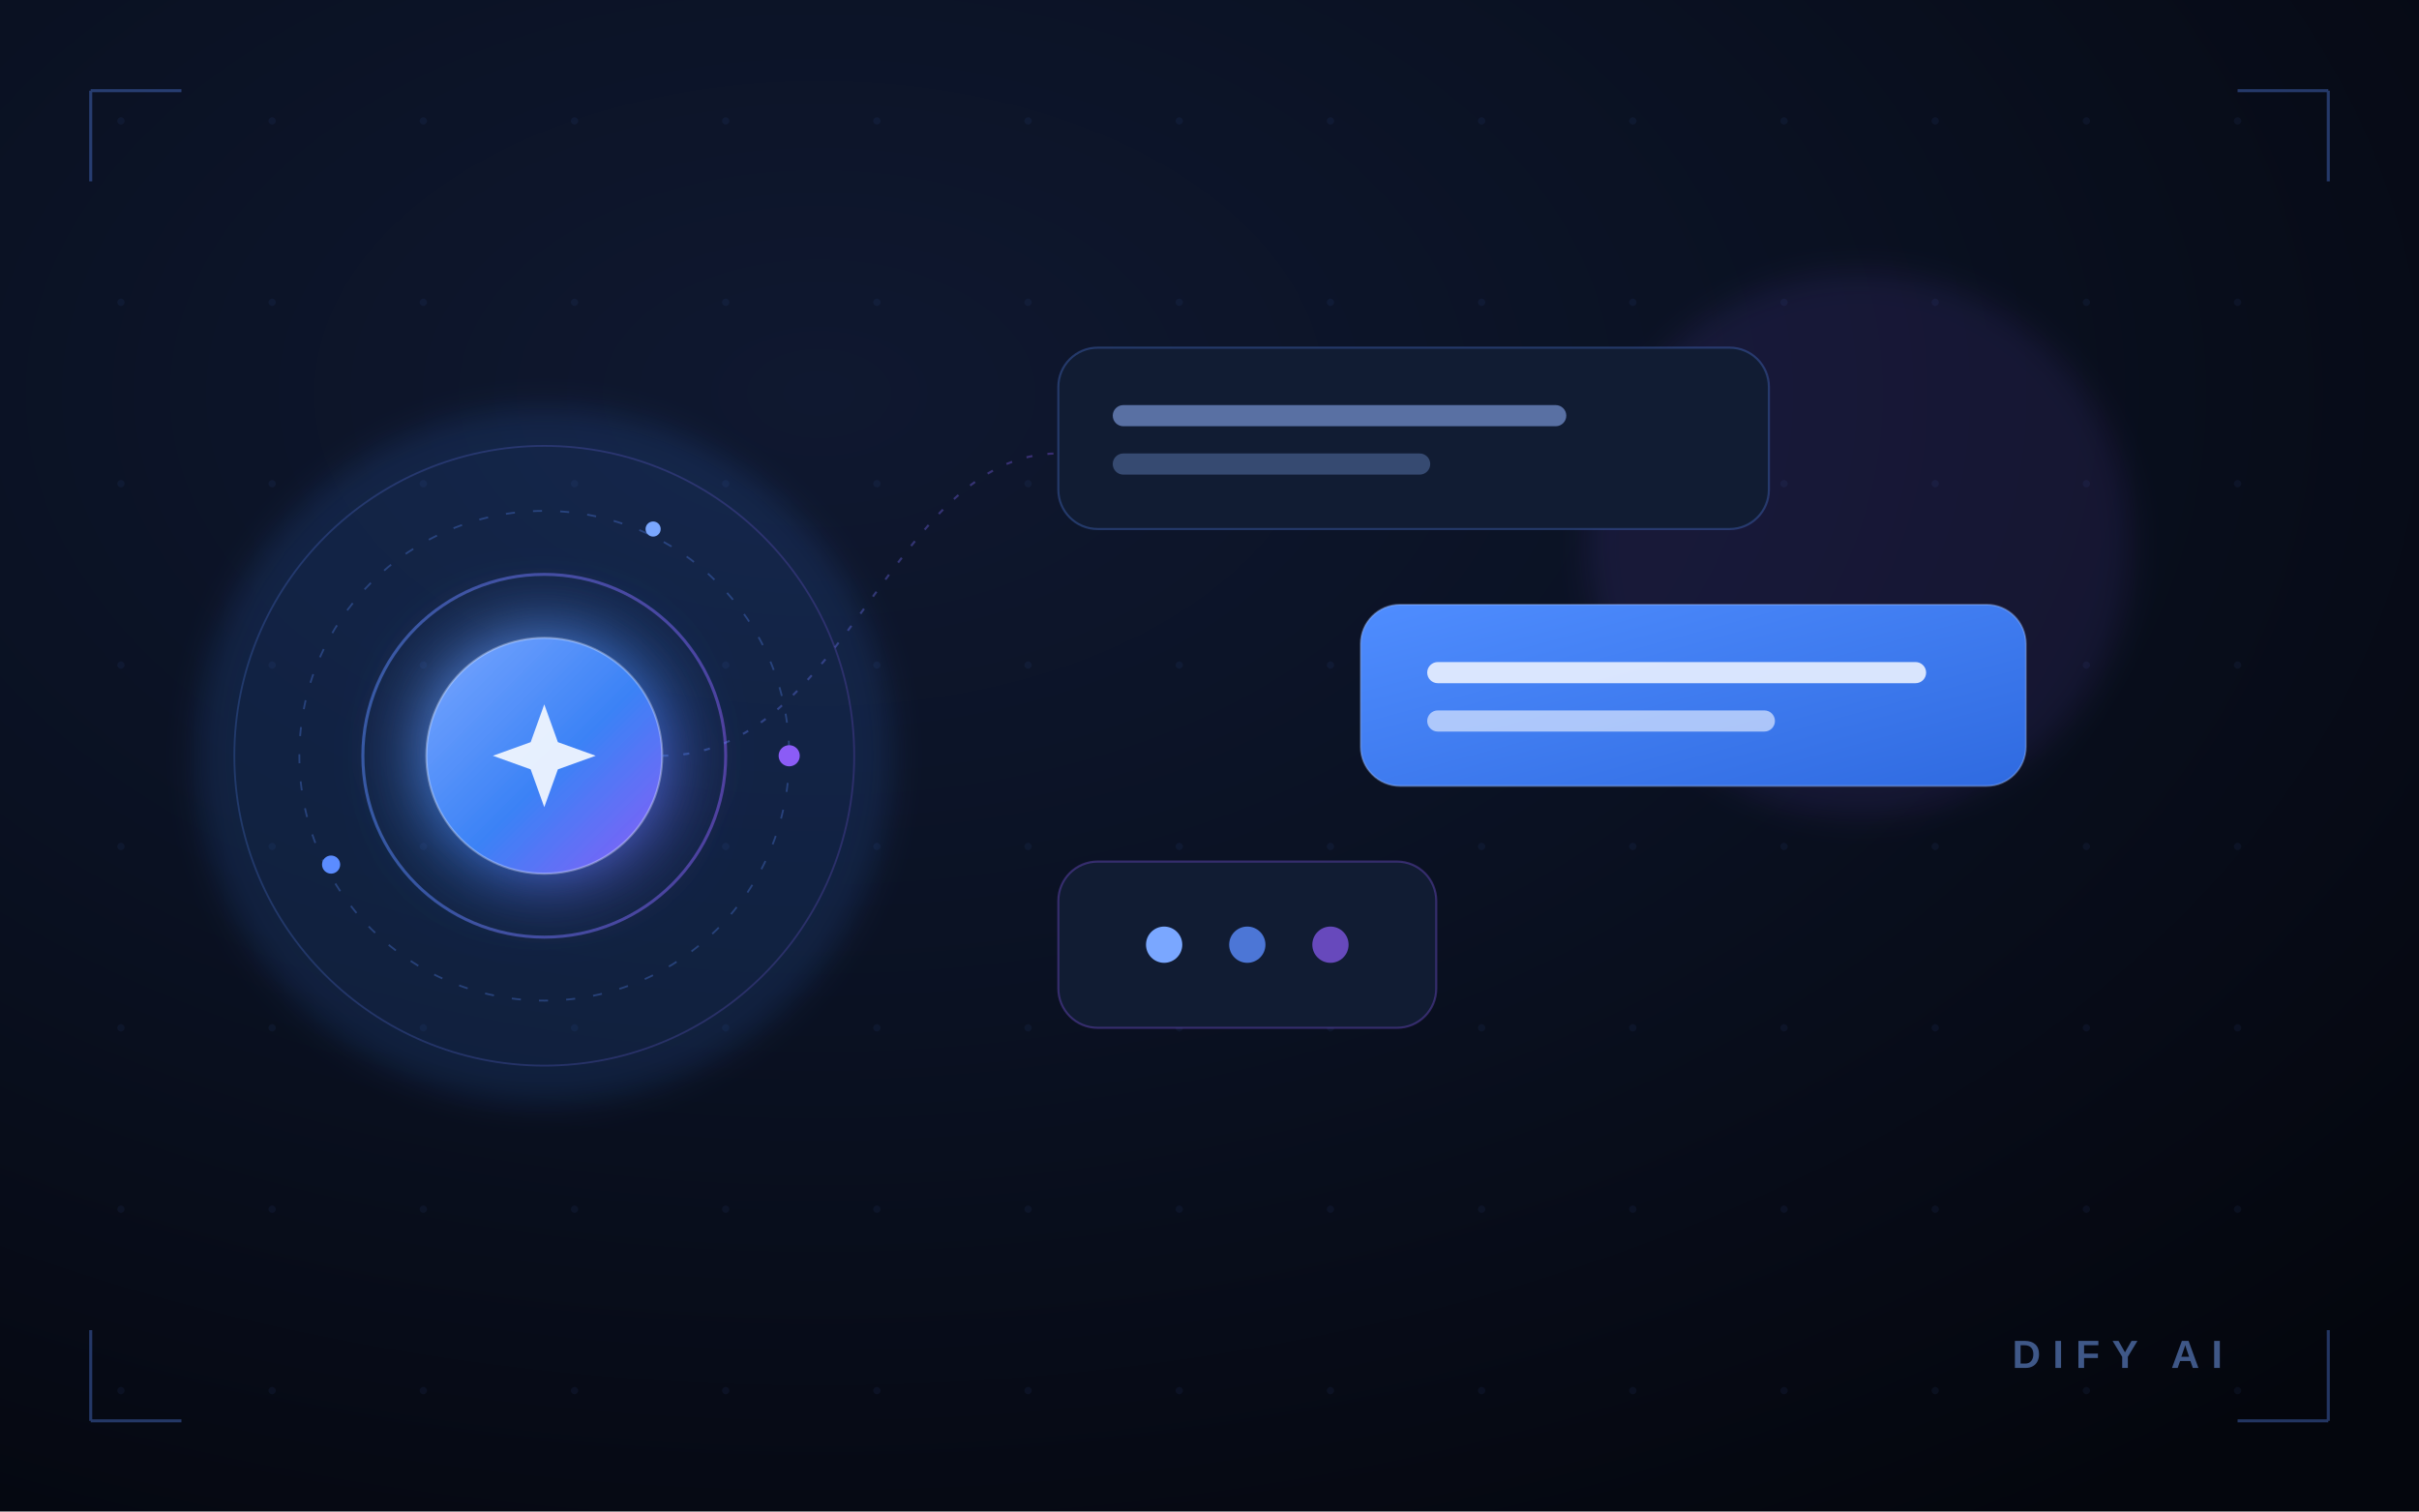
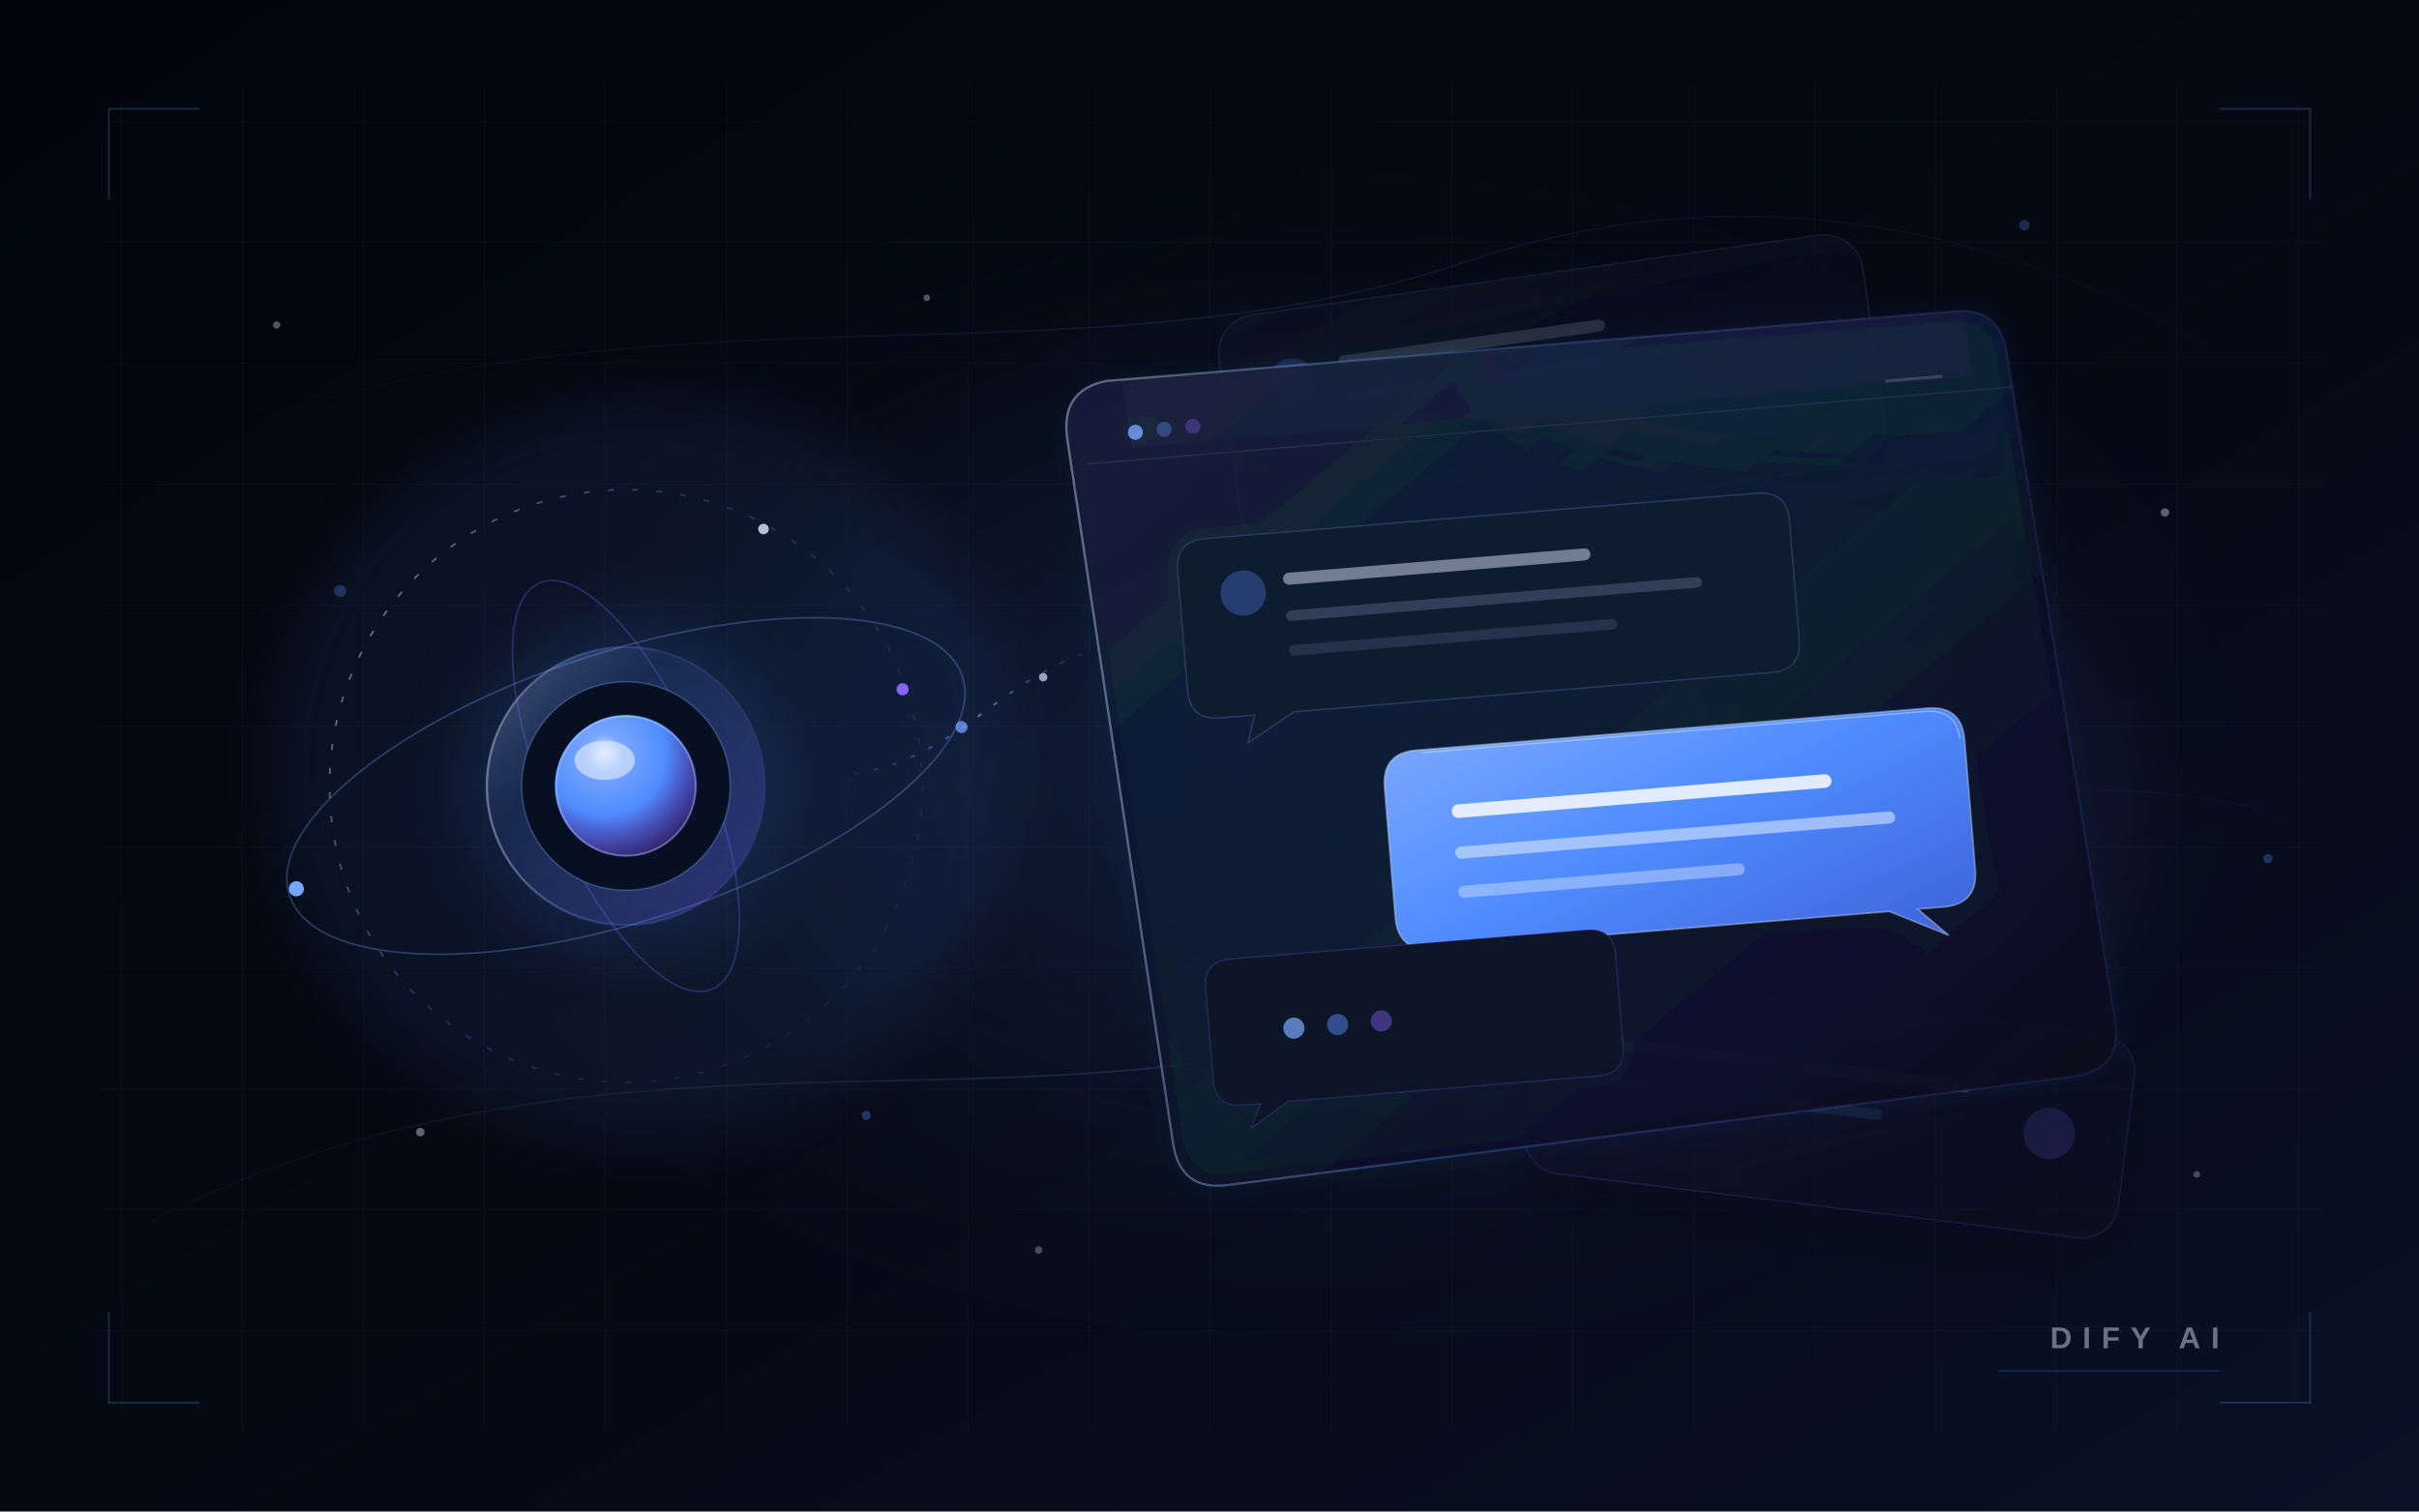
- <svg xmlns="http://www.w3.org/2000/svg" viewBox="0 0 1600 1000" width="1600" height="1000" role="img" aria-label="Dify APIと連携したAIチャットボットWebアプリの画面">
+ <svg xmlns="http://www.w3.org/2000/svg" viewBox="0 0 1600 1000" width="1600" height="1000" role="img" aria-labelledby="title desc">
  <defs>
-     <radialGradient id="difyBg" cx="34%" cy="26%" r="90%">
-       <stop offset="0%" stop-color="#0f1830" />
-       <stop offset="46%" stop-color="#0a1122" />
-       <stop offset="100%" stop-color="#04060d" />
+     <linearGradient id="bg" x1="0" y1="0" x2="1" y2="1">
+       <stop stop-color="#02050d" />
+       <stop offset="0.52" stop-color="#050914" />
+       <stop offset="1" stop-color="#091126" />
+     </linearGradient>
+     <radialGradient id="focus" cx="50%" cy="50%" r="50%">
+       <stop stop-color="#4f8cff" stop-opacity=".18" />
+       <stop offset=".55" stop-color="#4f8cff" stop-opacity=".05" />
+       <stop offset="1" stop-color="#02050d" stop-opacity="0" />
    </radialGradient>
-     <linearGradient id="difyOrb" x1="0%" y1="0%" x2="100%" y2="100%">
-       <stop offset="0%" stop-color="#7aa7ff" />
-       <stop offset="55%" stop-color="#3b82f6" />
-       <stop offset="100%" stop-color="#8b5cf6" />
+     <radialGradient id="core" cx="35%" cy="27%" r="75%">
+       <stop stop-color="#dbe8ff" />
+       <stop offset=".18" stop-color="#78a6ff" />
+       <stop offset=".58" stop-color="#4f8cff" />
+       <stop offset="1" stop-color="#7756ff" stop-opacity=".38" />
+     </radialGradient>
+     <linearGradient id="coreShell" x1="0" y1="0" x2="1" y2="1">
+       <stop stop-color="#dbe8ff" stop-opacity=".32" />
+       <stop offset=".34" stop-color="#5b8cff" stop-opacity=".08" />
+       <stop offset="1" stop-color="#7756ff" stop-opacity=".28" />
    </linearGradient>
-     <linearGradient id="difyOut" x1="0%" y1="0%" x2="100%" y2="100%">
-       <stop offset="0%" stop-color="#4f8dff" />
-       <stop offset="100%" stop-color="#2f6ae0" />
+     <linearGradient id="glass" x1="0" y1="0" x2="1" y2="1">
+       <stop stop-color="#17213a" stop-opacity=".9" />
+       <stop offset=".55" stop-color="#0b1224" stop-opacity=".84" />
+       <stop offset="1" stop-color="#070b16" stop-opacity=".96" />
    </linearGradient>
-     <linearGradient id="difyStroke" x1="0%" y1="0%" x2="100%" y2="0%">
-       <stop offset="0%" stop-color="#5b8cff" />
-       <stop offset="100%" stop-color="#8b5cf6" />
+     <linearGradient id="glassBack" x1="0" y1="0" x2="1" y2="1">
+       <stop stop-color="#17203a" stop-opacity=".46" />
+       <stop offset="1" stop-color="#080d1b" stop-opacity=".78" />
    </linearGradient>
-     <filter id="difyGlow" x="-60%" y="-60%" width="220%" height="220%">
-       <feGaussianBlur stdDeviation="26" result="b" />
-       <feMerge>
-         <feMergeNode in="b" />
-         <feMergeNode in="SourceGraphic" />
-       </feMerge>
+     <linearGradient id="bluePanel" x1="0" y1="0" x2="1" y2="1">
+       <stop stop-color="#78a6ff" />
+       <stop offset=".45" stop-color="#4f8cff" />
+       <stop offset="1" stop-color="#3f62d7" />
+     </linearGradient>
+     <linearGradient id="edge" x1="0" y1="0" x2="1" y2="0">
+       <stop stop-color="#dbe8ff" stop-opacity=".42" />
+       <stop offset=".38" stop-color="#5b8cff" stop-opacity=".26" />
+       <stop offset="1" stop-color="#8a63ff" stop-opacity=".1" />
+     </linearGradient>
+     <linearGradient id="thread" x1="0" y1="0" x2="1" y2="0">
+       <stop stop-color="#78a6ff" stop-opacity=".08" />
+       <stop offset=".5" stop-color="#78a6ff" stop-opacity=".55" />
+       <stop offset="1" stop-color="#8a63ff" stop-opacity=".08" />
+     </linearGradient>
+     <pattern id="grid" width="80" height="80" patternUnits="userSpaceOnUse">
+       <path d="M80 0H0V80" fill="none" stroke="#78a6ff" stroke-opacity=".045" />
+     </pattern>
+     <filter id="softGlow" x="-80%" y="-80%" width="260%" height="260%">
+       <feGaussianBlur stdDeviation="18" />
    </filter>
-     <filter id="difySoft" x="-40%" y="-40%" width="180%" height="180%">
-       <feGaussianBlur stdDeviation="10" />
+     <filter id="panelShadow" x="-30%" y="-40%" width="170%" height="190%">
+       <feDropShadow dx="0" dy="30" stdDeviation="28" flood-color="#00030a" flood-opacity=".72" />
+       <feDropShadow dx="0" dy="0" stdDeviation="8" flood-color="#4f8cff" flood-opacity=".08" />
    </filter>
+     <filter id="smallShadow" x="-30%" y="-50%" width="170%" height="220%">
+       <feDropShadow dx="0" dy="18" stdDeviation="16" flood-color="#00030a" flood-opacity=".7" />
+     </filter>
+     <clipPath id="frontClip">
+       <path d="M732 252L1292 206Q1322 203 1327 232L1399 676Q1404 706 1373 712L812 784Q781 788 776 757L706 291Q701 258 732 252Z" />
+     </clipPath>
  </defs>
-   <rect width="1600" height="1000" fill="url(#difyBg)" />
-   <g fill="#5b8cff" opacity="0.06">
-     <g id="difyRow">
-       <circle cx="80" cy="80" r="2.4" />
-       <circle cx="180" cy="80" r="2.4" />
-       <circle cx="280" cy="80" r="2.4" />
-       <circle cx="380" cy="80" r="2.4" />
-       <circle cx="480" cy="80" r="2.4" />
-       <circle cx="580" cy="80" r="2.4" />
-       <circle cx="680" cy="80" r="2.4" />
-       <circle cx="780" cy="80" r="2.4" />
-       <circle cx="880" cy="80" r="2.4" />
-       <circle cx="980" cy="80" r="2.4" />
-       <circle cx="1080" cy="80" r="2.4" />
-       <circle cx="1180" cy="80" r="2.4" />
-       <circle cx="1280" cy="80" r="2.4" />
-       <circle cx="1380" cy="80" r="2.4" />
-       <circle cx="1480" cy="80" r="2.4" />
+   <rect width="1600" height="1000" fill="url(#bg)" />
+   <rect x="64" y="54" width="1472" height="892" rx="52" fill="url(#grid)" />
+   <ellipse cx="873" cy="500" rx="670" ry="440" fill="url(#focus)" />
+   <path d="M100 808C440 636 744 794 1046 622C1248 507 1398 512 1510 538" fill="none" stroke="url(#thread)" stroke-width="1.2" opacity=".3" />
+   <path d="M166 278C460 184 718 258 970 173C1175 105 1348 166 1460 228" fill="none" stroke="url(#thread)" stroke-width="1" opacity=".2" />
+   <ellipse cx="424" cy="508" rx="245" ry="245" fill="#4f8cff" opacity=".08" filter="url(#softGlow)" />
+   <ellipse cx="1090" cy="536" rx="330" ry="235" fill="#7756ff" opacity=".045" filter="url(#softGlow)" />
+   <g transform="translate(414 520)">
+     <ellipse rx="234" ry="89" transform="rotate(-18)" fill="none" stroke="#78a6ff" stroke-width="1.2" stroke-opacity=".28" />
+     <ellipse rx="196" ry="196" transform="rotate(28)" fill="none" stroke="url(#edge)" stroke-width="1.2" stroke-dasharray="4 12" />
+     <ellipse rx="146" ry="53" transform="rotate(67)" fill="none" stroke="#8a63ff" stroke-width="1.1" stroke-opacity=".28" />
+     <circle r="112" fill="#4f8cff" opacity=".11" filter="url(#softGlow)" />
+     <circle r="92" fill="url(#coreShell)" stroke="url(#edge)" stroke-width="1.5" />
+     <circle r="69" fill="#071020" stroke="#78a6ff" stroke-opacity=".34" />
+     <circle r="47" fill="url(#core)" />
+     <ellipse cx="-14" cy="-17" rx="20" ry="13" fill="#eaf2ff" opacity=".58" />
+     <circle r="46" fill="none" stroke="#dbe8ff" stroke-opacity=".36" />
+     <circle cx="-218" cy="68" r="5" fill="#78a6ff" />
+     <circle cx="183" cy="-64" r="4" fill="#8a63ff" />
+     <circle cx="91" cy="-170" r="3.5" fill="#dbe8ff" opacity=".8" />
+   </g>
+   <g transform="rotate(-8 1030 500)" filter="url(#smallShadow)" opacity=".48">
+     <rect x="845" y="183" width="430" height="154" rx="26" fill="url(#glassBack)" stroke="#78a6ff" stroke-opacity=".22" />
+     <circle cx="891" cy="230" r="15" fill="#5b8cff" opacity=".38" />
+     <rect x="923" y="218" width="178" height="8" rx="4" fill="#dbe8ff" opacity=".28" />
+     <rect x="923" y="242" width="266" height="7" rx="3.5" fill="#78a6ff" opacity=".18" />
+     <rect x="923" y="264" width="214" height="7" rx="3.5" fill="#78a6ff" opacity=".12" />
+   </g>
+   <g transform="rotate(7 1170 710)" filter="url(#smallShadow)" opacity=".5">
+     <rect x="1015" y="658" width="395" height="135" rx="24" fill="url(#glassBack)" stroke="#8a63ff" stroke-opacity=".2" />
+     <rect x="1052" y="699" width="252" height="8" rx="4" fill="#dbe8ff" opacity=".23" />
+     <rect x="1052" y="725" width="196" height="7" rx="3.5" fill="#78a6ff" opacity=".15" />
+     <circle cx="1359" cy="727" r="17" fill="#7756ff" opacity=".28" />
+   </g>
+   <g filter="url(#panelShadow)">
+     <path d="M732 252L1292 206Q1322 203 1327 232L1399 676Q1404 706 1373 712L812 784Q781 788 776 757L706 291Q701 258 732 252Z" fill="url(#glass)" stroke="url(#edge)" stroke-width="1.5" />
+     <g clip-path="url(#frontClip)">
+       <path d="M719 307L1343 255" stroke="#dbe8ff" stroke-opacity=".1" />
+       <path d="M742 251L1298 205L1305 249L749 296Z" fill="#dbe8ff" opacity=".025" />
+       <ellipse cx="1228" cy="232" rx="250" ry="80" fill="#4f8cff" opacity=".045" filter="url(#softGlow)" />
    </g>
-     <use href="#difyRow" y="120" />
-     <use href="#difyRow" y="240" />
-     <use href="#difyRow" y="360" />
-     <use href="#difyRow" y="480" />
-     <use href="#difyRow" y="600" />
-     <use href="#difyRow" y="720" />
-     <use href="#difyRow" y="840" />
-   </g>
-   <circle cx="360" cy="500" r="230" fill="#3b82f6" opacity="0.14" filter="url(#difySoft)" />
-   <circle cx="1230" cy="360" r="180" fill="#8b5cf6" opacity="0.10" filter="url(#difySoft)" />
-   <g transform="translate(360,500)">
-     <circle r="205" fill="none" stroke="url(#difyStroke)" stroke-width="1.2" opacity="0.22" />
-     <circle r="162" fill="none" stroke="#5b8cff" stroke-width="1.2" opacity="0.30" stroke-dasharray="6 12" />
-     <circle r="120" fill="none" stroke="url(#difyStroke)" stroke-width="2" opacity="0.5" />
-     <circle r="78" fill="url(#difyOrb)" filter="url(#difyGlow)" />
-     <circle r="78" fill="none" stroke="#eaf1ff" stroke-width="1.4" opacity="0.35" />
-     <path d="M0,-34 L9,-9 L34,0 L9,9 L0,34 L-9,9 L-34,0 L-9,-9 Z" fill="#f4f8ff" opacity="0.92" />
-     <circle cx="162" cy="0" r="7" fill="#8b5cf6" />
-     <circle cx="-141" cy="72" r="6" fill="#5b8cff" />
-     <circle cx="72" cy="-150" r="5" fill="#7aa7ff" />
-   </g>
-   <g>
-     <g>
-       <rect x="700" y="230" width="470" height="120" rx="26" fill="#111c33" stroke="#5b8cff" stroke-opacity="0.28" stroke-width="1.4" />
-       <rect x="736" y="268" width="300" height="14" rx="7" fill="#93b4ff" opacity="0.55" />
-       <rect x="736" y="300" width="210" height="14" rx="7" fill="#6f8fce" opacity="0.4" />
+     <circle cx="751" cy="286" r="5" fill="#78a6ff" opacity=".8" />
+     <circle cx="770" cy="284" r="5" fill="#5b8cff" opacity=".38" />
+     <circle cx="789" cy="282" r="5" fill="#8a63ff" opacity=".32" />
+     <path d="M1248 252l36-3" stroke="#dbe8ff" stroke-width="2" stroke-linecap="round" opacity=".2" />
+     <g transform="rotate(-4.7 1010 393)">
+       <path d="M801 339H1167Q1187 339 1187 359V438Q1187 458 1167 458H850L818 476L824 458H801Q781 458 781 438V359Q781 339 801 339Z" fill="#111a2d" stroke="#78a6ff" stroke-opacity=".23" />
+       <circle cx="823" cy="377" r="15" fill="#4f8cff" opacity=".32" />
+       <rect x="850" y="366" width="204" height="8" rx="4" fill="#dbe8ff" opacity=".48" />
+       <rect x="850" y="391" width="276" height="7" rx="3.5" fill="#94aeDE" opacity=".24" />
+       <rect x="850" y="414" width="218" height="7" rx="3.5" fill="#94aeDE" opacity=".16" />
    </g>
-     <g>
-       <rect x="900" y="400" width="440" height="120" rx="26" fill="url(#difyOut)" />
-       <rect x="900" y="400" width="440" height="120" rx="26" fill="none" stroke="#a9c6ff" stroke-opacity="0.35" stroke-width="1.2" />
-       <rect x="944" y="438" width="330" height="14" rx="7" fill="#eaf1ff" opacity="0.9" />
-       <rect x="944" y="470" width="230" height="14" rx="7" fill="#dbe7ff" opacity="0.7" />
+     <g transform="rotate(-4.7 1113 540)">
+       <path d="M941 482H1280Q1303 482 1303 505V591Q1303 614 1280 614H1263L1282 633L1244 614H941Q918 614 918 591V505Q918 482 941 482Z" fill="url(#bluePanel)" stroke="#dbe8ff" stroke-opacity=".38" stroke-width="1.2" />
+       <path d="M944 484H1278Q1299 484 1300 504" fill="none" stroke="#eef4ff" stroke-opacity=".38" />
+       <rect x="961" y="520" width="252" height="9" rx="4.5" fill="#f5f8ff" opacity=".88" />
+       <rect x="961" y="548" width="292" height="8" rx="4" fill="#dbe8ff" opacity=".58" />
+       <rect x="961" y="574" width="190" height="8" rx="4" fill="#dbe8ff" opacity=".42" />
    </g>
-     <g>
-       <rect x="700" y="570" width="250" height="110" rx="26" fill="#111c33" stroke="#8b5cf6" stroke-opacity="0.32" stroke-width="1.4" />
-       <circle cx="770" cy="625" r="12" fill="#7aa7ff" />
-       <circle cx="825" cy="625" r="12" fill="#5b8cff" opacity="0.8" />
-       <circle cx="880" cy="625" r="12" fill="#8b5cf6" opacity="0.7" />
+     <g transform="rotate(-4.7 931 667)">
+       <path d="M817 625H1053Q1071 625 1071 643V704Q1071 722 1053 722H847L821 738L829 722H817Q799 722 799 704V643Q799 625 817 625Z" fill="#0c1426" stroke="#8a63ff" stroke-opacity=".22" />
+       <circle cx="855" cy="674" r="7" fill="#78a6ff" opacity=".7" />
+       <circle cx="884" cy="674" r="7" fill="#5b8cff" opacity=".48" />
+       <circle cx="913" cy="674" r="7" fill="#8a63ff" opacity=".42" />
    </g>
  </g>
-   <path d="M438,500 C560,500 590,300 700,300" fill="none" stroke="url(#difyStroke)" stroke-width="1.4" opacity="0.35" stroke-dasharray="4 10" />
-   <g stroke="#5b8cff" stroke-width="2" fill="none" opacity="0.35">
-     <path d="M60,60 h60 M60,60 v60" />
-     <path d="M1540,60 h-60 M1540,60 v60" />
-     <path d="M60,940 h60 M60,940 v-60" />
-     <path d="M1540,940 h-60 M1540,940 v-60" />
+   <path d="M565 512C638 500 659 448 730 428" fill="none" stroke="url(#thread)" stroke-width="1.4" stroke-dasharray="3 10" />
+   <circle cx="636" cy="481" r="4" fill="#78a6ff" opacity=".72" />
+   <circle cx="690" cy="448" r="2.8" fill="#dbe8ff" opacity=".68" />
+   <g fill="#dbe8ff">
+     <circle cx="183" cy="215" r="2.4" opacity=".35" />
+     <circle cx="278" cy="749" r="2.8" opacity=".42" />
+     <circle cx="613" cy="197" r="2.2" opacity=".34" />
+     <circle cx="687" cy="827" r="2.5" opacity=".3" />
+     <circle cx="1432" cy="339" r="2.8" opacity=".38" />
+     <circle cx="1453" cy="777" r="2.2" opacity=".28" />
  </g>
-   <text x="1470" y="905" text-anchor="end" font-family="'Helvetica Neue',Arial,sans-serif" font-size="26" font-weight="700" letter-spacing="8" fill="#7aa7ff" opacity="0.5">DIFY AI</text>
+   <g fill="#5b8cff">
+     <circle cx="225" cy="391" r="4" opacity=".28" />
+     <circle cx="573" cy="738" r="3" opacity=".32" />
+     <circle cx="1339" cy="149" r="3.5" opacity=".25" />
+     <circle cx="1500" cy="568" r="3" opacity=".3" />
+   </g>
+   <g fill="none" stroke="#78a6ff" stroke-width="1.2" opacity=".2">
+     <path d="M72 132V72H132M1468 72H1528V132M72 868V928H132M1468 928H1528V868" />
+   </g>
+   <text x="1468" y="892" text-anchor="end" font-family="Arial,Helvetica,sans-serif" font-size="20" font-weight="600" letter-spacing="7" fill="#dbe8ff" opacity=".46">DIFY AI</text>
+   <path d="M1322 907H1468" stroke="#5b8cff" stroke-opacity=".22" />
</svg>
